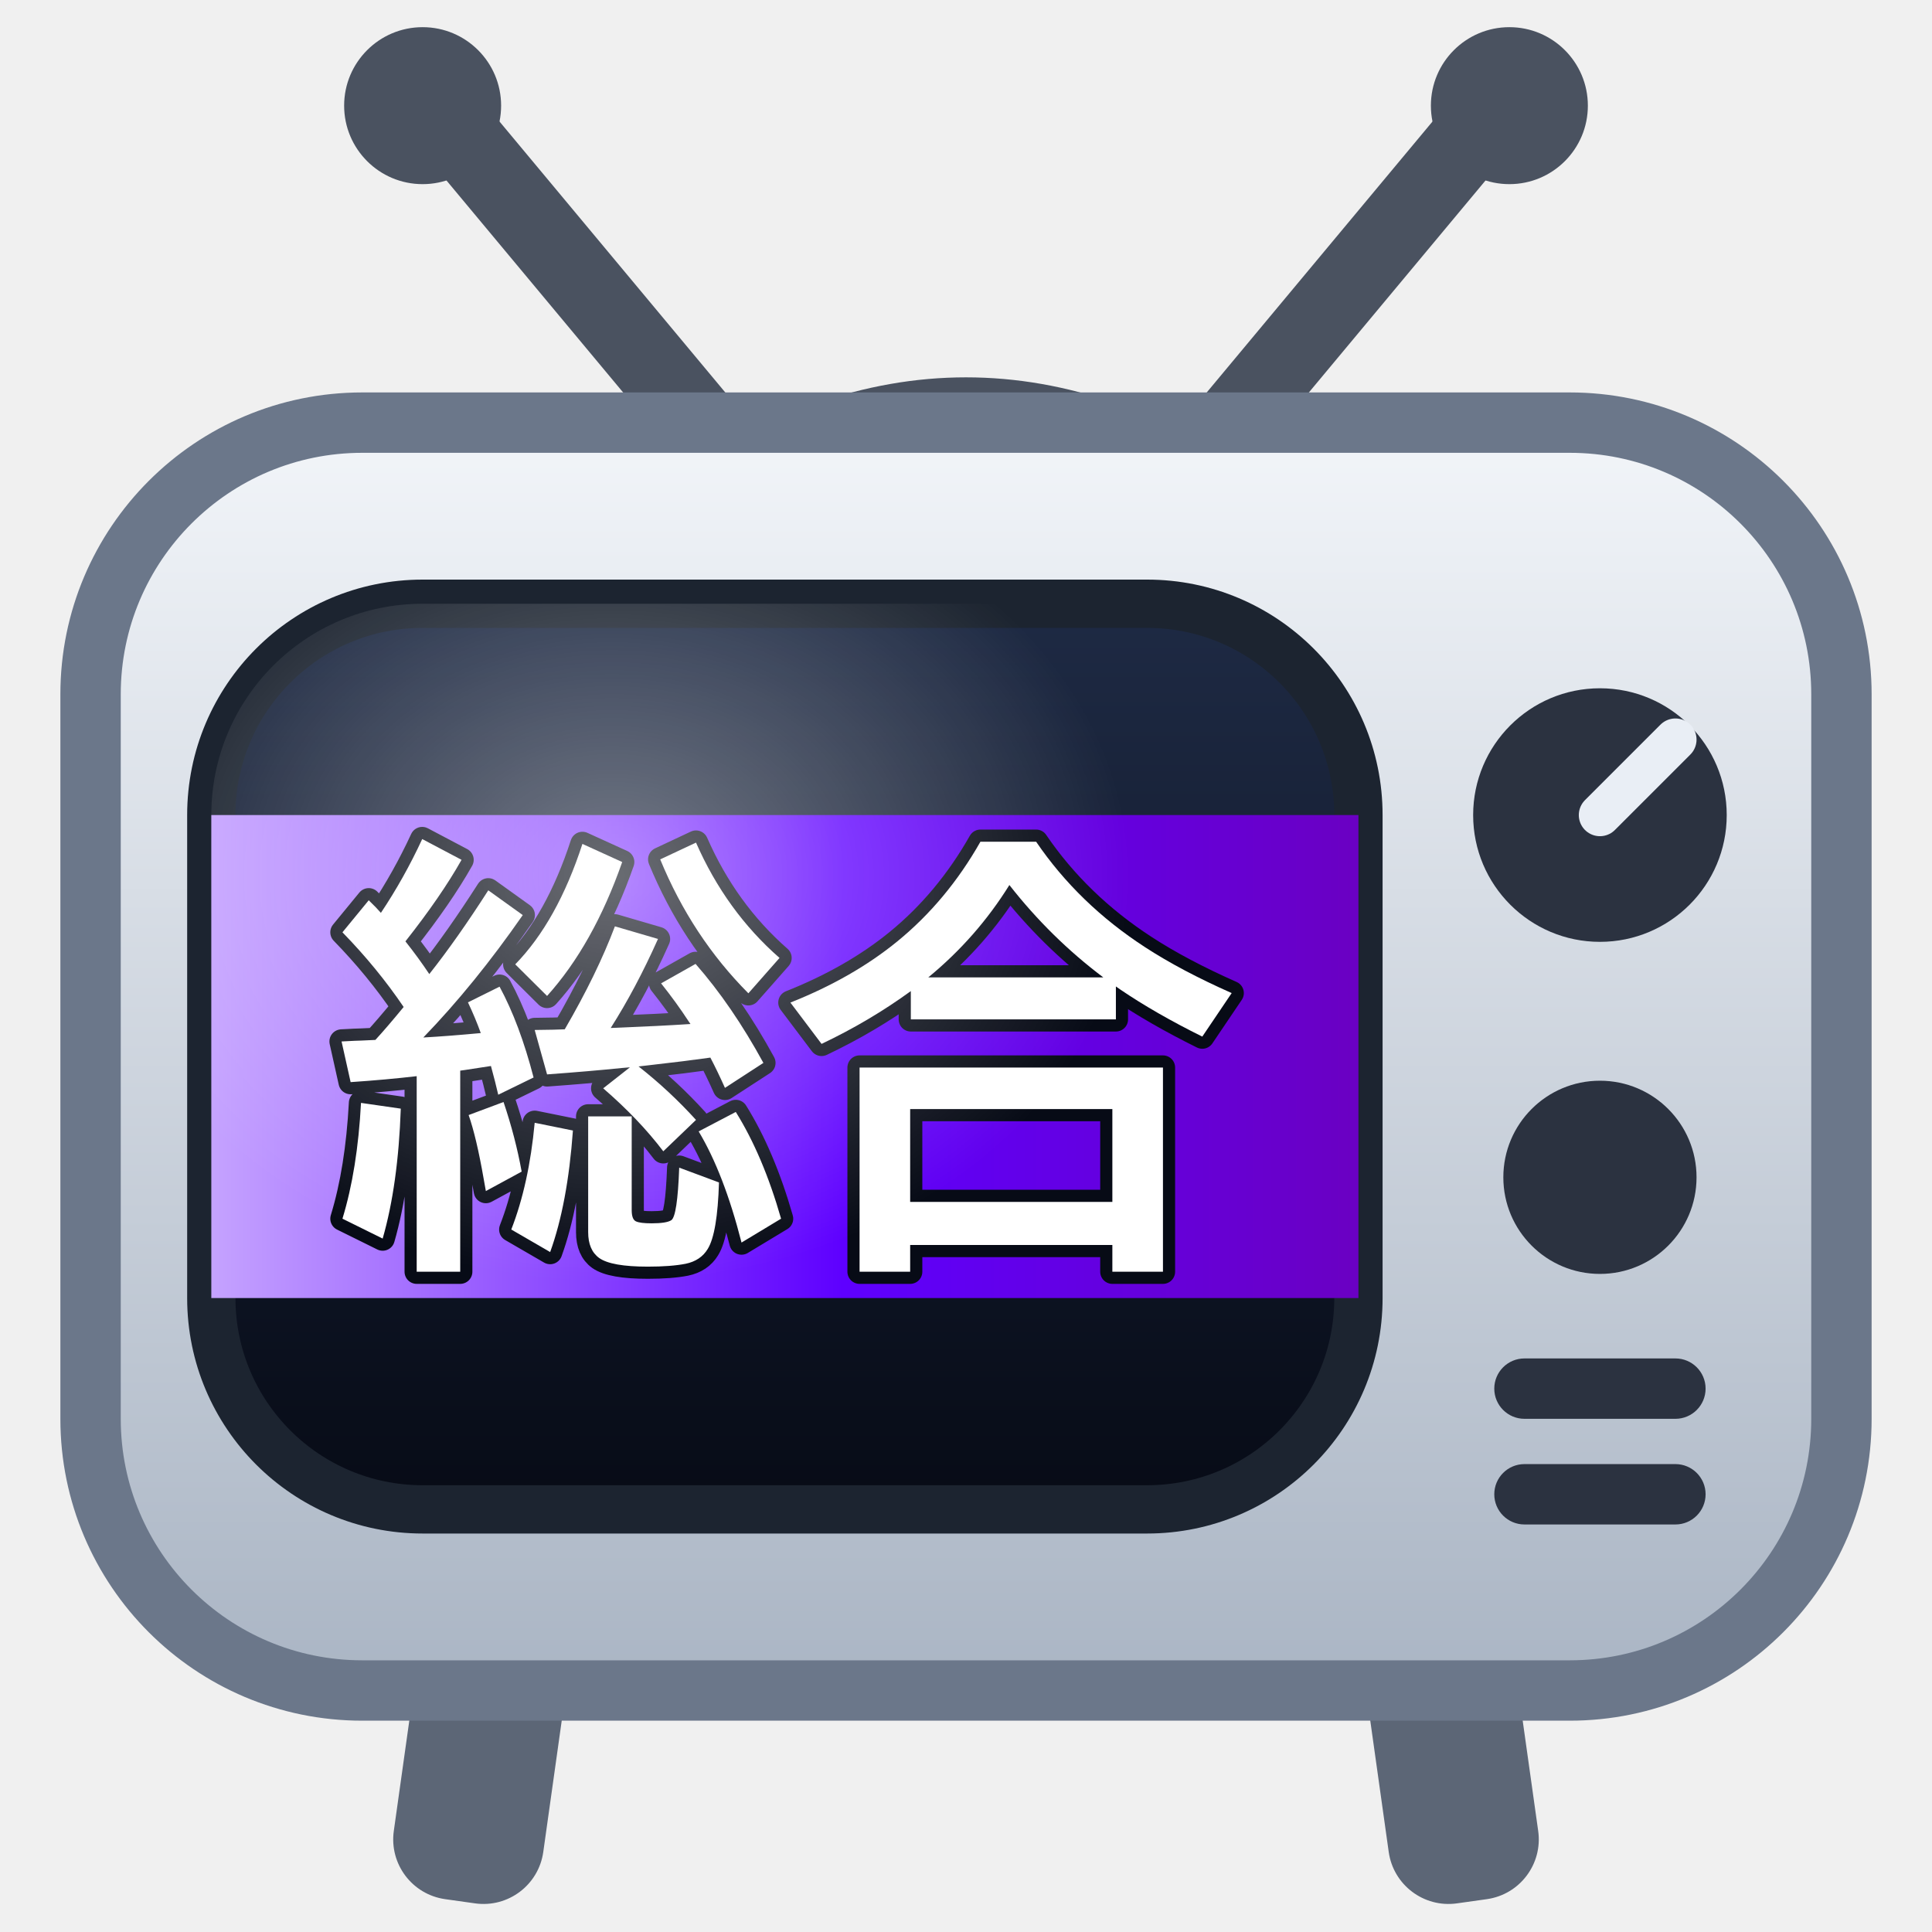
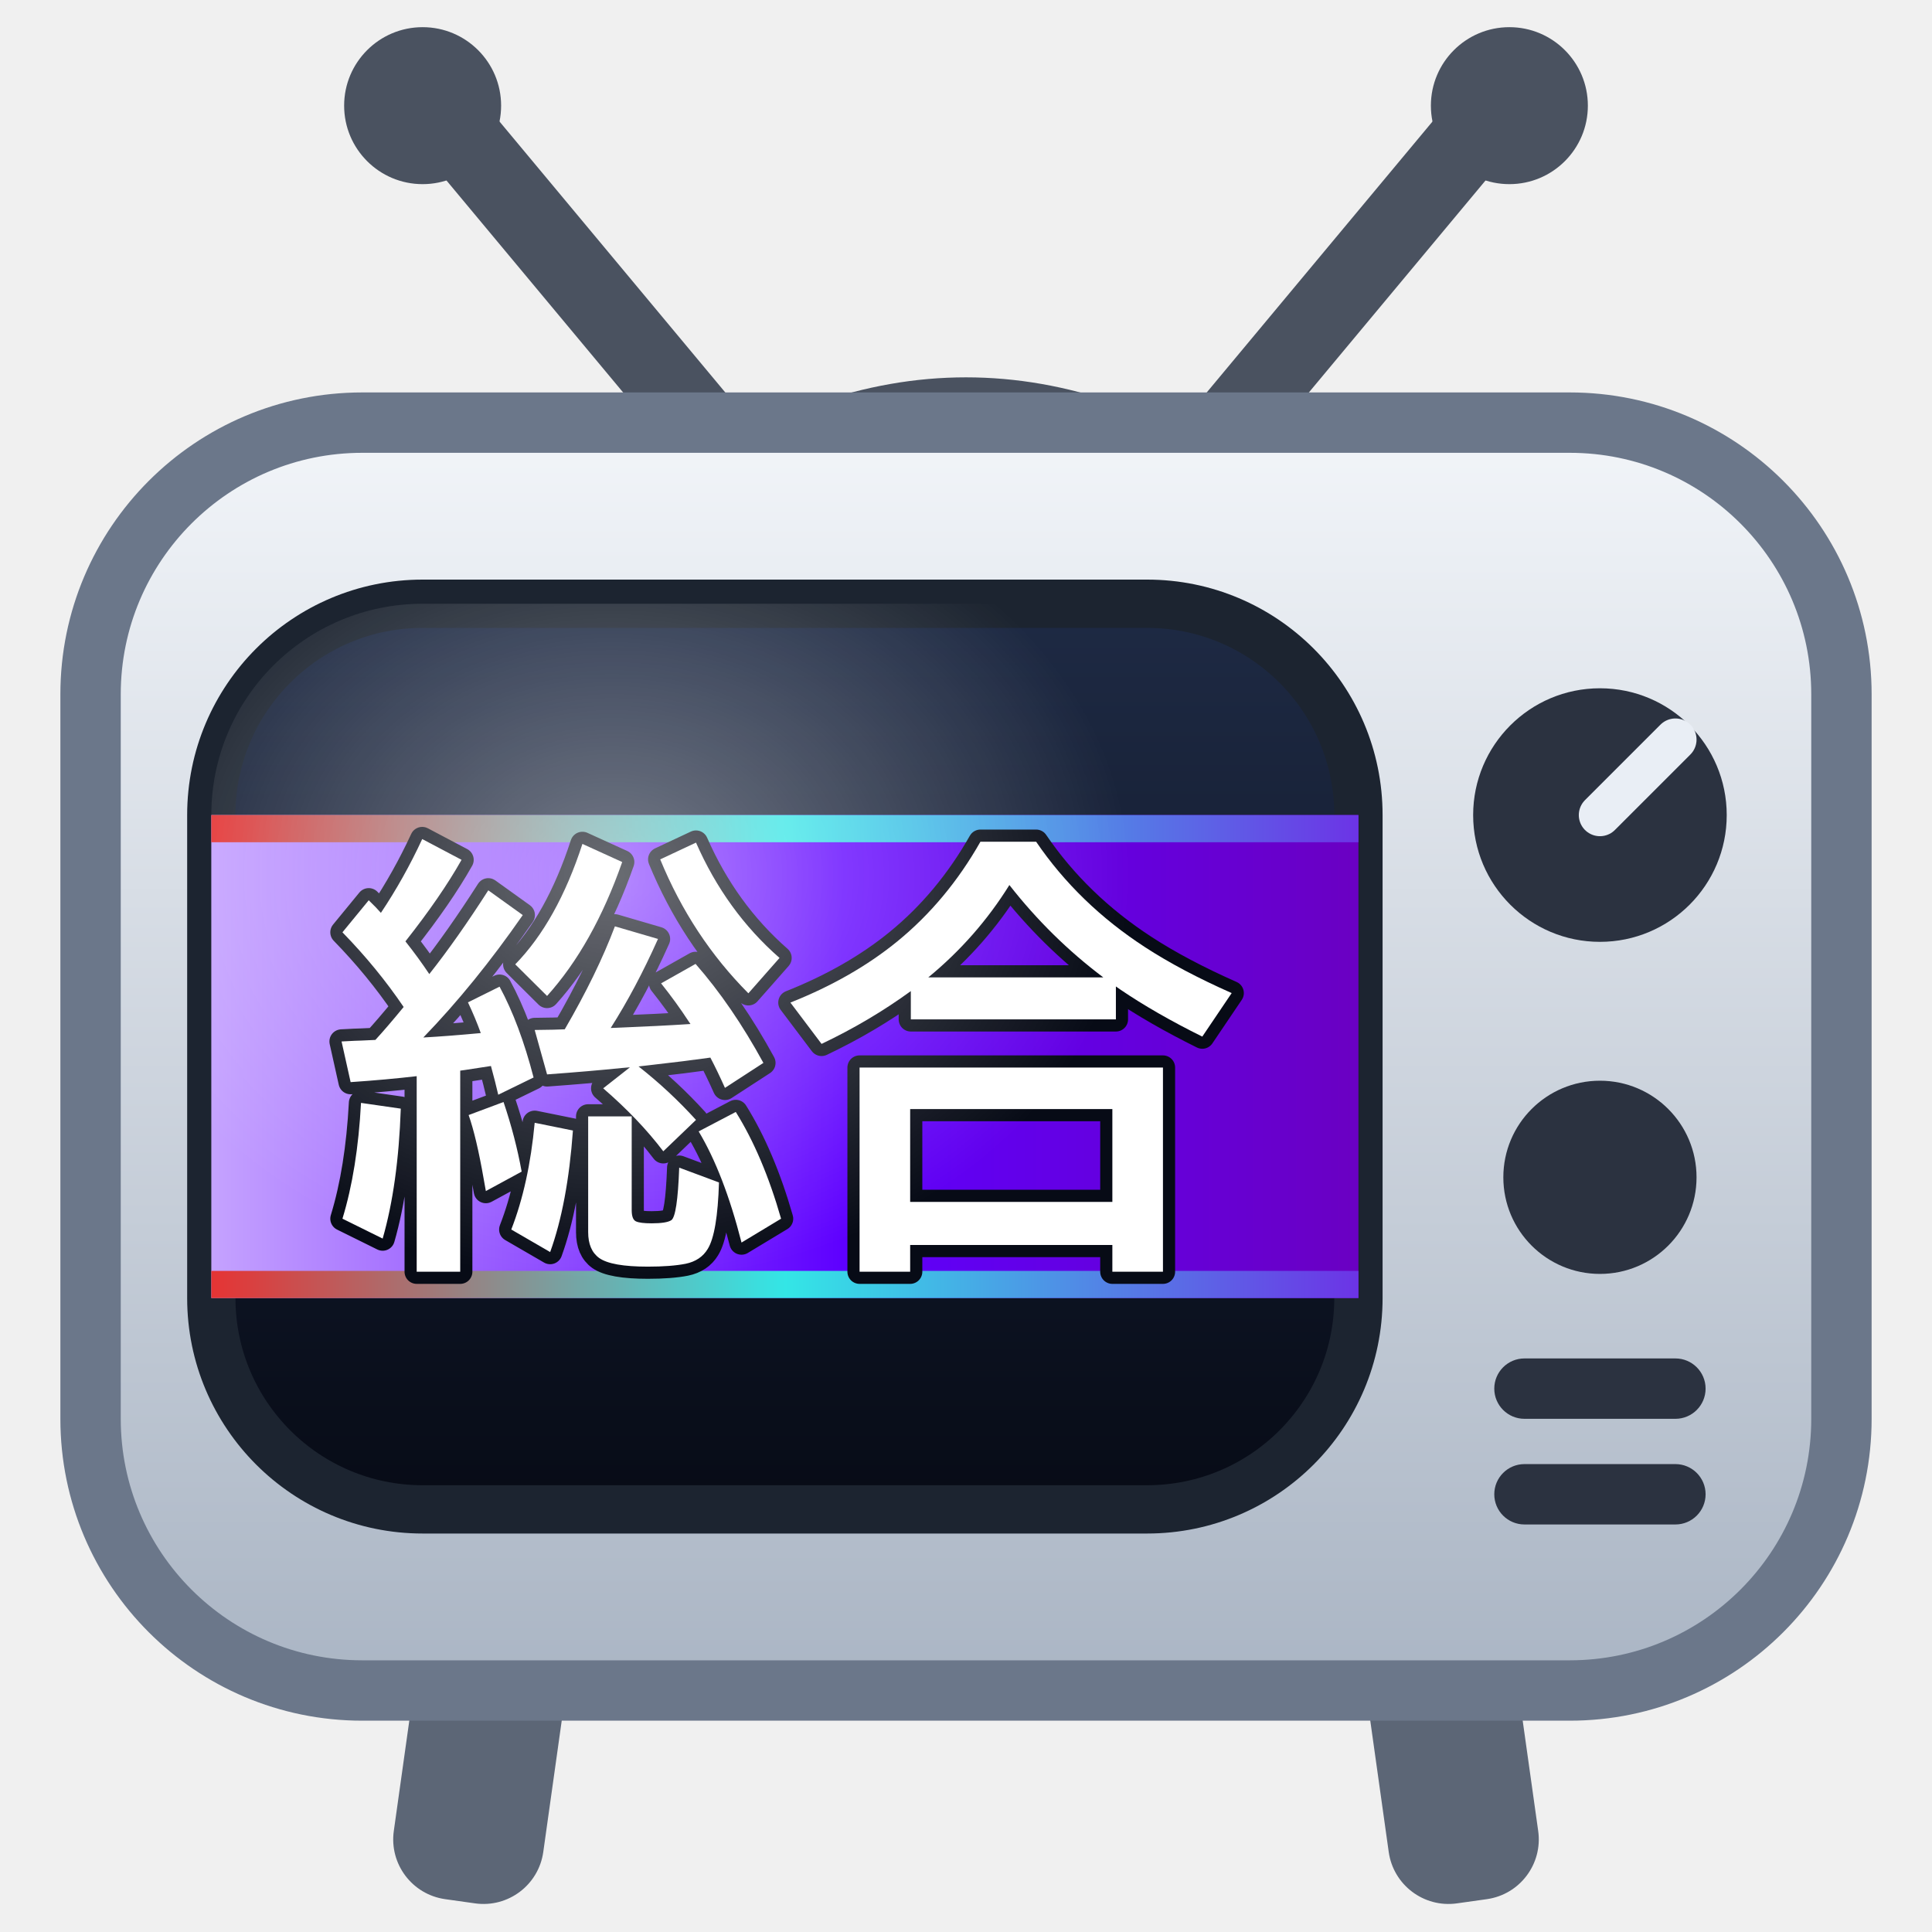
<svg xmlns="http://www.w3.org/2000/svg" viewBox="0 0 64 64">
  <defs>
    <linearGradient id="cab" x1="0" y1="0" x2="0" y2="1">
      <stop offset="0" stop-color="#F2F5F9" />
      <stop offset="1" stop-color="#AAB5C4" />
    </linearGradient>
    <linearGradient id="scr" x1="0" y1="0" x2="0" y2="1">
      <stop offset="0" stop-color="#1E2A44" />
      <stop offset="1" stop-color="#070B16" />
    </linearGradient>
    <linearGradient id="bd" x1="0" y1="0" x2="1" y2="0">
      <stop offset="0" stop-color="#C5A3FF" />
      <stop offset=".55" stop-color="#5E00FF" />
      <stop offset="1" stop-color="#6A00C2" />
    </linearGradient>
    <clipPath id="sc">
      <rect x="7" y="20" width="38" height="30" rx="7" />
    </clipPath>
    <radialGradient id="gl" cx=".35" cy=".3" r=".9">
      <stop offset="0" stop-color="#fff" stop-opacity=".4" />
      <stop offset=".5" stop-color="#fff" stop-opacity="0" />
    </radialGradient>
+     <linearGradient id="rbl" x1="0" y1="0" x2="1" y2="0">
+       <stop offset="0" stop-color="#E63333" />
+       <stop offset=".5" stop-color="#33E6E6" />
+       <stop offset="1" stop-color="#6C33E6" />
+     </linearGradient>
  </defs>
  <path d="M24 15 L14 3 M40 15 L50 3" stroke="#4A5260" stroke-width="2.6" stroke-linecap="round" />
  <circle cx="14" cy="3.5" r="2.6" fill="#4A5260" />
  <circle cx="50" cy="3.5" r="2.6" fill="#4A5260" />
  <path d="M22 16 Q32 9 42 16 Z" fill="#4A5260" />
  <rect x="14" y="54" width="5" height="9" rx="2" fill="#5C6676" transform="rotate(8 16 54)" />
  <rect x="45" y="54" width="5" height="9" rx="2" fill="#5C6676" transform="rotate(-8 48 54)" />
  <rect x="3" y="14" width="58" height="42" rx="9" fill="url(#cab)" stroke="#6B778A" stroke-width="2" />
  <rect x="7" y="20" width="38" height="30" rx="7" fill="url(#scr)" stroke="#1C2430" stroke-width="1.6" />
  <rect x="7" y="27" width="38" height="16" fill="url(#bd)" clip-path="url(#sc)" />
+   <rect x="7" y="27" width="38" height="0.9" fill="url(#rbl)" clip-path="url(#sc)" />
+   <rect x="7" y="42.1" width="38" height="0.9" fill="url(#rbl)" clip-path="url(#sc)" />
  <path d="M324 1003Q204 1180 47 1341L166 1486Q204 1449 221 1429Q326 1586 408 1763L586 1669Q493 1504 332 1300Q390 1227 440 1152Q566 1311 707 1531L863 1419Q645 1105 413 865Q523 871 673 885Q649 952 615 1024L758 1095Q849 927 912 684L752 606Q740 659 719 736Q668 728 602 718L580 715V-195H383V690Q246 674 84 663L43 847L101 850L131 851L196 854Q245 907 324 1003ZM1387 734Q1526 625 1647 492L1499 350Q1388 496 1227 635L1348 730L1312 727Q1165 712 973 698L917 899Q1017 900 1053 902Q1199 1153 1280 1368L1475 1311Q1375 1087 1261 908Q1488 917 1622 926L1613 939Q1559 1022 1489 1110L1645 1198Q1810 1010 1952 750L1778 637Q1744 713 1712 774Q1599 758 1439 740ZM47 45Q115 267 131 569L311 543Q299 198 229 -45ZM696 170 686 226Q653 415 618 514L776 573Q830 413 858 258ZM829 1196Q1019 1391 1133 1741L1313 1659Q1182 1285 973 1053ZM1884 1065Q1629 1321 1485 1671L1647 1747Q1783 1437 2025 1225ZM1159 508H1356V84Q1356 42 1375 33Q1394 24 1446 24Q1513 24 1535 38Q1563 56 1571 276L1751 209Q1744 -21 1700 -92Q1668 -145 1600 -159Q1534 -172 1429 -172Q1264 -172 1209 -133Q1159 -97 1159 -16ZM811 -4Q891 201 917 479L1090 444Q1066 112 987 -106ZM1853 -63Q1773 250 1659 440L1827 528Q1950 331 2032 45Z" fill="#fff" stroke="#070B16" stroke-width="110" paint-order="stroke" stroke-linejoin="round" transform="translate(11.00 40.70) scale(0.00732 -0.00732)" />
  <path d="M1498 1096V947H570V1075Q383 939 166 836L25 1023Q307 1135 509 1300Q733 1483 885 1751H1137Q1329 1469 1631 1273Q1794 1167 2022 1066L1889 869Q1677 974 1518 1082ZM1441 1137Q1203 1316 1016 1555Q868 1317 649 1137ZM1711 729V-195H1482V-74H567V-195H338V729ZM567 541V121H1482V541Z" fill="#fff" stroke="#070B16" stroke-width="110" paint-order="stroke" stroke-linejoin="round" transform="translate(26.00 40.70) scale(0.00732 -0.00732)" />
  <rect x="7" y="20" width="38" height="30" rx="7" fill="url(#gl)" />
  <circle cx="53" cy="27" r="4.2" fill="#2B3240" />
  <path d="M53 27 L55.5 24.5" stroke="#E9EEF5" stroke-width="1.4" stroke-linecap="round" />
  <circle cx="53" cy="39" r="3.2" fill="#2B3240" />
  <rect x="49.5" y="45" width="7" height="2" rx="1" fill="#2B3240" />
  <rect x="49.5" y="48.5" width="7" height="2" rx="1" fill="#2B3240" />
</svg>
